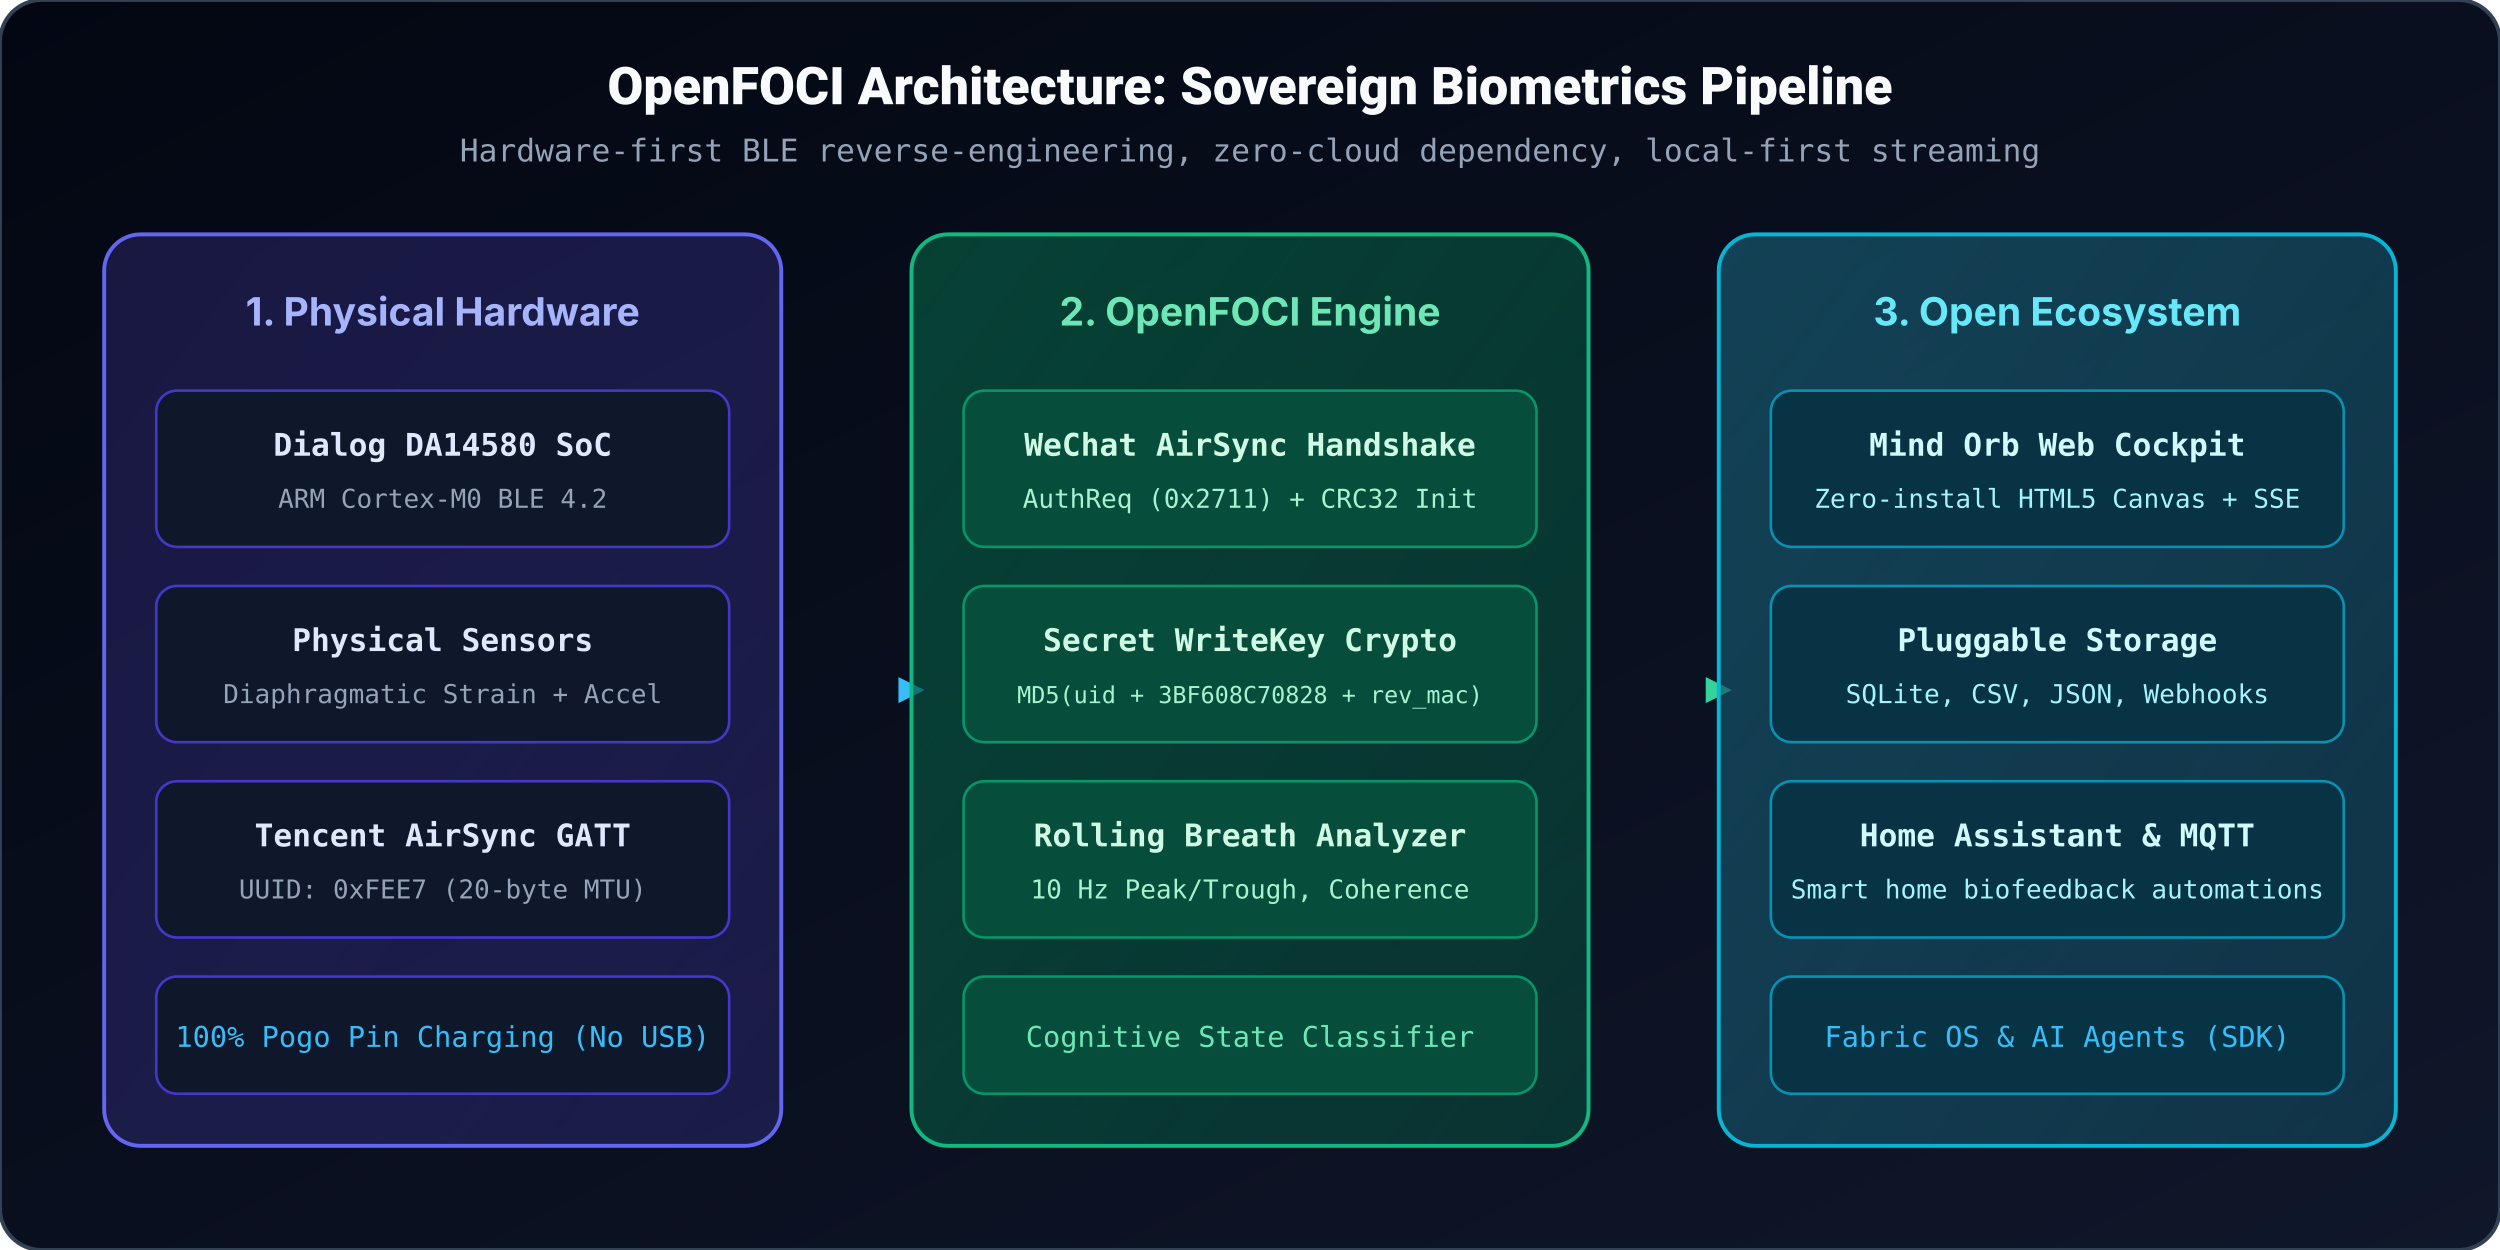
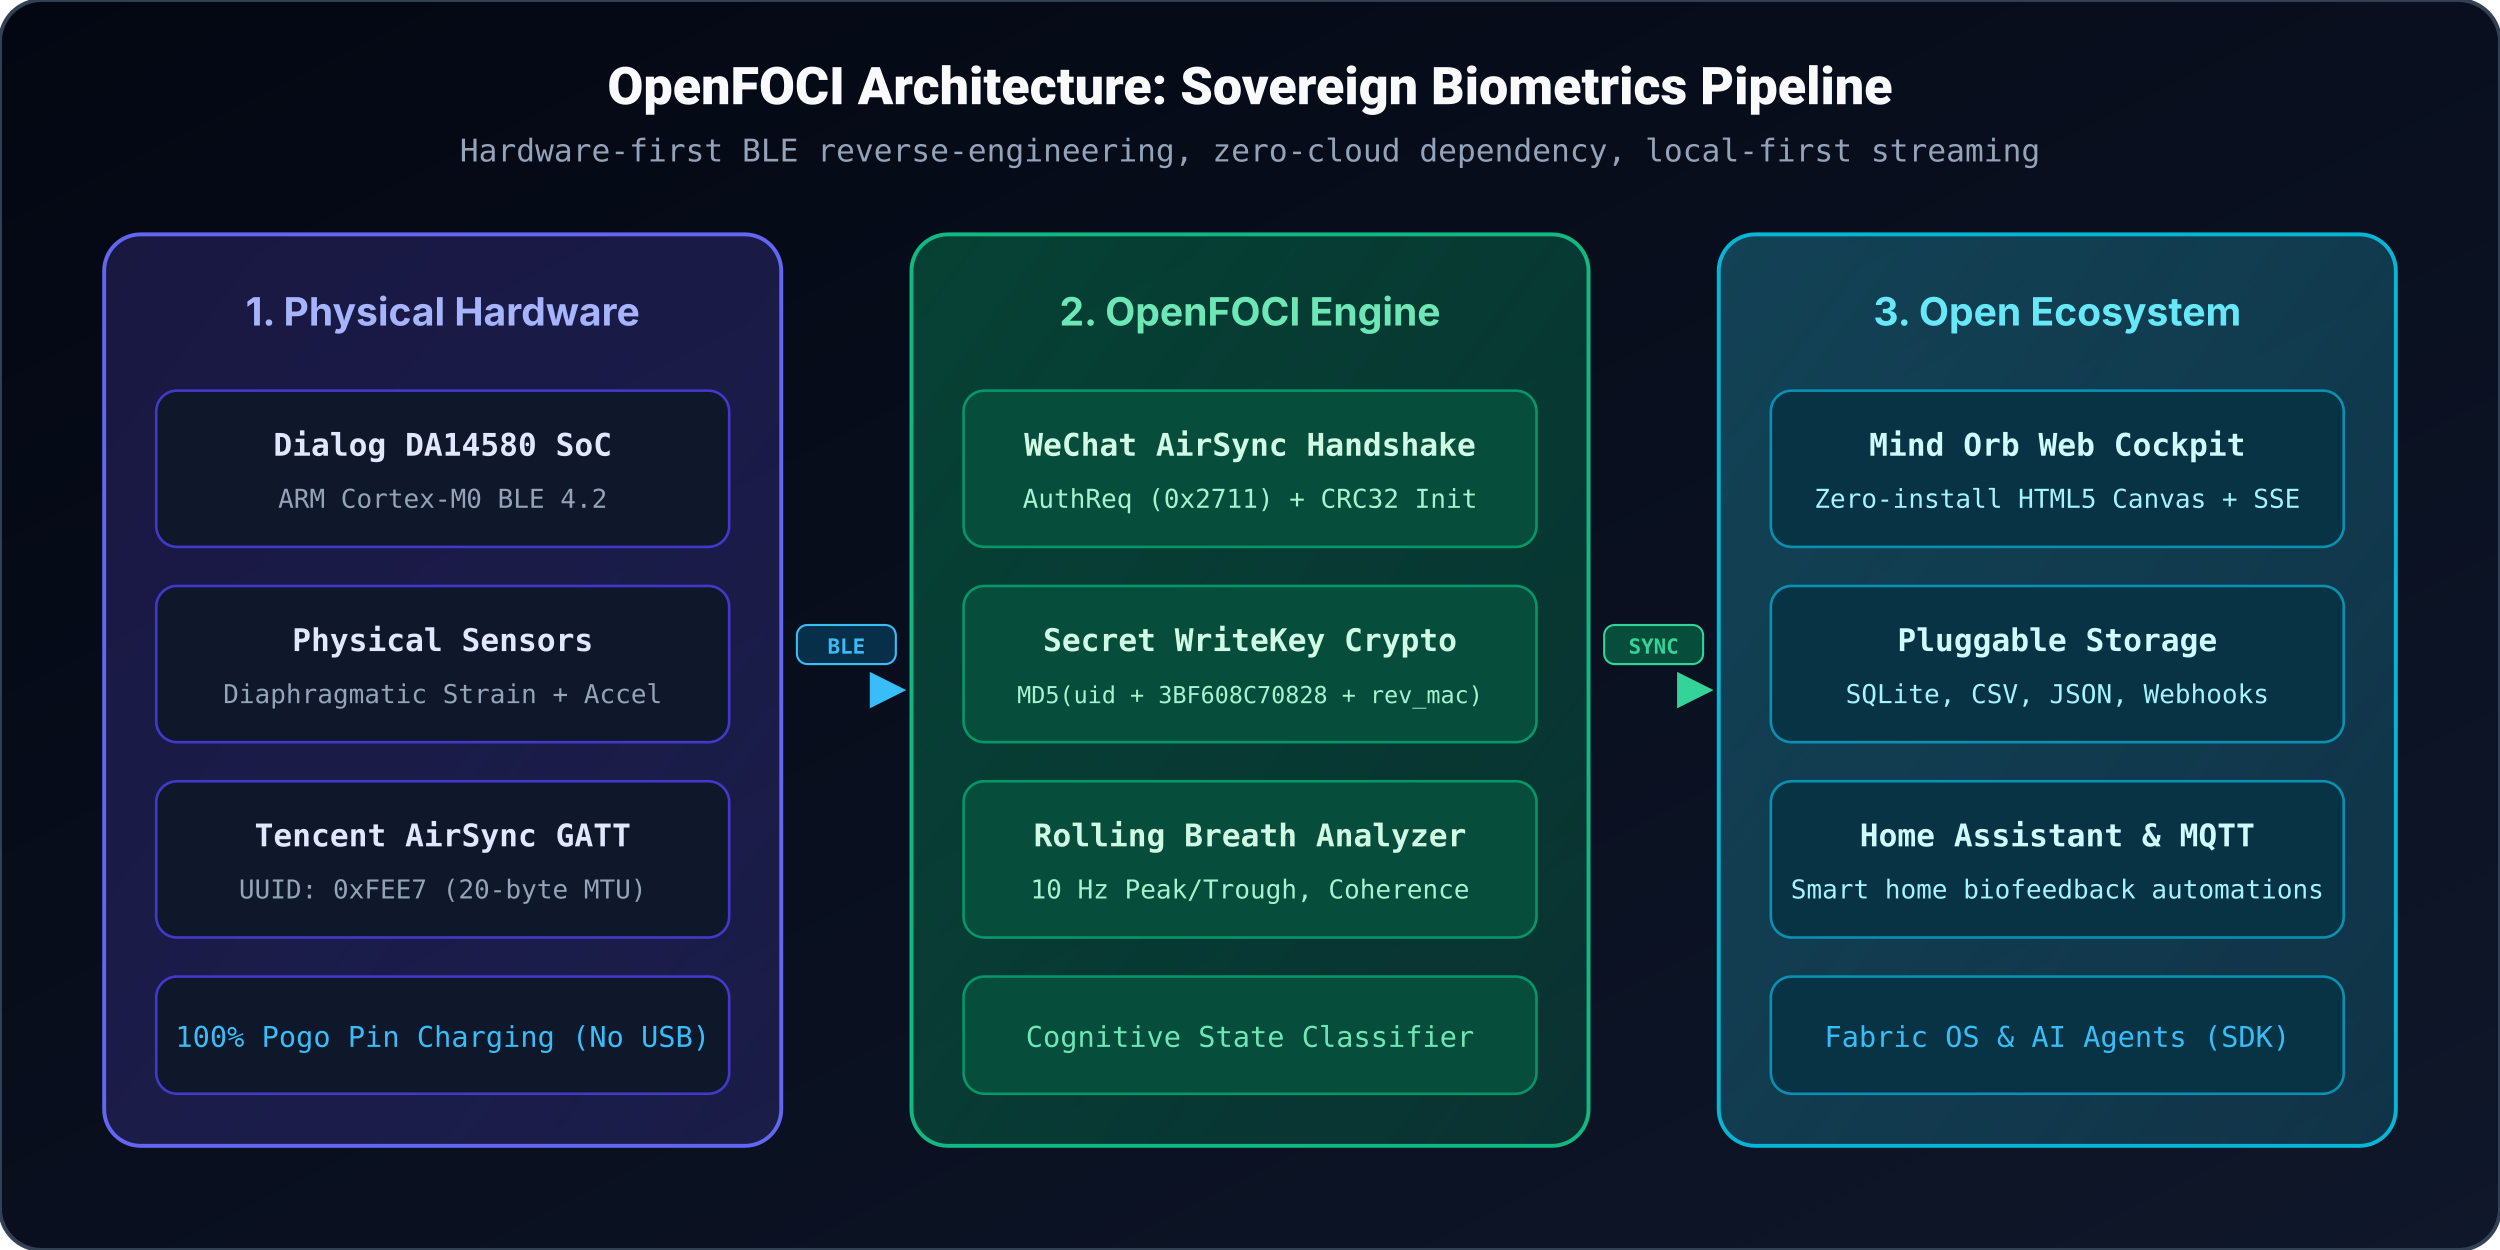
<svg xmlns="http://www.w3.org/2000/svg" viewBox="0 0 960 480" width="100%" height="100%">
  <defs>
    <linearGradient id="bg2" x1="0%" y1="0%" x2="100%" y2="100%">
      <stop offset="0%" stop-color="#030712" />
      <stop offset="100%" stop-color="#0f172a" />
    </linearGradient>
    <linearGradient id="box1" x1="0%" y1="0%" x2="100%" y2="100%">
      <stop offset="0%" stop-color="#1e1b4b" stop-opacity="0.8" />
      <stop offset="100%" stop-color="#312e81" stop-opacity="0.4" />
    </linearGradient>
    <linearGradient id="box2" x1="0%" y1="0%" x2="100%" y2="100%">
      <stop offset="0%" stop-color="#064e3b" stop-opacity="0.8" />
      <stop offset="100%" stop-color="#065f46" stop-opacity="0.4" />
    </linearGradient>
    <linearGradient id="box3" x1="0%" y1="0%" x2="100%" y2="100%">
      <stop offset="0%" stop-color="#164e63" stop-opacity="0.8" />
      <stop offset="100%" stop-color="#155e75" stop-opacity="0.4" />
    </linearGradient>
-     <filter id="glowLine" x="-20%" y="-20%" width="140%" height="140%">
-       <feGaussianBlur stdDeviation="2" result="blur" />
+     <linearGradient id="arrowGrad1" x1="0%" y1="0%" x2="100%" y2="0%">
+       <stop offset="0%" stop-color="#6366f1" />
+       <stop offset="100%" stop-color="#38bdf8" />
+     </linearGradient>
+     <linearGradient id="arrowGrad2" x1="0%" y1="0%" x2="100%" y2="0%">
+       <stop offset="0%" stop-color="#10b981" />
+       <stop offset="100%" stop-color="#06b6d4" />
+     </linearGradient>
+     <filter id="glowLine" x="-30%" y="-30%" width="160%" height="160%">
+       <feGaussianBlur stdDeviation="3" result="blur" />
      <feMerge>
        <feMergeNode in="blur" />
        <feMergeNode in="SourceGraphic" />
      </feMerge>
    </filter>
  </defs>
  <rect width="960" height="480" rx="16" fill="url(#bg2)" stroke="#334155" stroke-width="1.5" />
  <text x="480" y="40" font-family="-apple-system, BlinkMacSystemFont, 'Segoe UI', Roboto, sans-serif" font-weight="800" font-size="20" fill="#f8fafc" text-anchor="middle">OpenFOCI Architecture: Sovereign Biometrics Pipeline</text>
  <text x="480" y="62" font-family="monospace" font-size="12" fill="#94a3b8" text-anchor="middle">Hardware-first BLE reverse-engineering, zero-cloud dependency, local-first streaming</text>
  <rect x="40" y="90" width="260" height="350" rx="14" fill="url(#box1)" stroke="#6366f1" stroke-width="1.5" />
  <text x="170" y="125" font-family="-apple-system, BlinkMacSystemFont, sans-serif" font-weight="700" font-size="15" fill="#a5b4fc" text-anchor="middle">1. Physical Hardware</text>
  <rect x="60" y="150" width="220" height="60" rx="8" fill="#0f172a" stroke="#4338ca" stroke-width="1" />
  <text x="170" y="175" font-family="monospace" font-weight="700" font-size="12" fill="#e0e7ff" text-anchor="middle">Dialog DA14580 SoC</text>
  <text x="170" y="195" font-family="monospace" font-size="10" fill="#94a3b8" text-anchor="middle">ARM Cortex-M0 BLE 4.2</text>
  <rect x="60" y="225" width="220" height="60" rx="8" fill="#0f172a" stroke="#4338ca" stroke-width="1" />
  <text x="170" y="250" font-family="monospace" font-weight="700" font-size="12" fill="#e0e7ff" text-anchor="middle">Physical Sensors</text>
  <text x="170" y="270" font-family="monospace" font-size="10" fill="#94a3b8" text-anchor="middle">Diaphragmatic Strain + Accel</text>
  <rect x="60" y="300" width="220" height="60" rx="8" fill="#0f172a" stroke="#4338ca" stroke-width="1" />
  <text x="170" y="325" font-family="monospace" font-weight="700" font-size="12" fill="#e0e7ff" text-anchor="middle">Tencent AirSync GATT</text>
  <text x="170" y="345" font-family="monospace" font-size="10" fill="#94a3b8" text-anchor="middle">UUID: 0xFEE7 (20-byte MTU)</text>
  <rect x="60" y="375" width="220" height="45" rx="8" fill="#0f172a" stroke="#4338ca" stroke-width="1" />
  <text x="170" y="402" font-family="monospace" font-size="11" fill="#38bdf8" text-anchor="middle">100% Pogo Pin Charging (No USB)</text>
-   <path d="M 305 265 L 345 265" stroke="#38bdf8" stroke-width="3" marker-end="url(#arrow)" filter="url(#glowLine)" />
-   <polygon points="345,260 355,265 345,270" fill="#38bdf8" />
+   <g>
+     <line x1="300" y1="265" x2="336" y2="265" stroke="#38bdf8" stroke-width="8" stroke-opacity="0.3" filter="url(#glowLine)" />
+     <line x1="300" y1="265" x2="336" y2="265" stroke="url(#arrowGrad1)" stroke-width="3.5" stroke-linecap="round" />
+     <polygon points="334,258 348,265 334,272" fill="#38bdf8" />
+     <rect x="306" y="240" width="38" height="15" rx="4" fill="#082f49" stroke="#38bdf8" stroke-width="0.8" />
+     <text x="325" y="251" font-family="monospace" font-size="8" font-weight="700" fill="#38bdf8" text-anchor="middle">BLE</text>
+   </g>
  <rect x="350" y="90" width="260" height="350" rx="14" fill="url(#box2)" stroke="#10b981" stroke-width="1.5" />
  <text x="480" y="125" font-family="-apple-system, BlinkMacSystemFont, sans-serif" font-weight="700" font-size="15" fill="#6ee7b7" text-anchor="middle">2. OpenFOCI Engine</text>
  <rect x="370" y="150" width="220" height="60" rx="8" fill="#064e3b" stroke="#059669" stroke-width="1" />
  <text x="480" y="175" font-family="monospace" font-weight="700" font-size="12" fill="#d1fae5" text-anchor="middle">WeChat AirSync Handshake</text>
  <text x="480" y="195" font-family="monospace" font-size="10" fill="#a7f3d0" text-anchor="middle">AuthReq (0x2711) + CRC32 Init</text>
  <rect x="370" y="225" width="220" height="60" rx="8" fill="#064e3b" stroke="#059669" stroke-width="1" />
  <text x="480" y="250" font-family="monospace" font-weight="700" font-size="12" fill="#d1fae5" text-anchor="middle">Secret WriteKey Crypto</text>
  <text x="480" y="270" font-family="monospace" font-size="9" fill="#a7f3d0" text-anchor="middle">MD5(uid + 3BF608C70828 + rev_mac)</text>
  <rect x="370" y="300" width="220" height="60" rx="8" fill="#064e3b" stroke="#059669" stroke-width="1" />
  <text x="480" y="325" font-family="monospace" font-weight="700" font-size="12" fill="#d1fae5" text-anchor="middle">Rolling Breath Analyzer</text>
  <text x="480" y="345" font-family="monospace" font-size="10" fill="#a7f3d0" text-anchor="middle">10 Hz Peak/Trough, Coherence</text>
  <rect x="370" y="375" width="220" height="45" rx="8" fill="#064e3b" stroke="#059669" stroke-width="1" />
  <text x="480" y="402" font-family="monospace" font-size="11" fill="#6ee7b7" text-anchor="middle">Cognitive State Classifier</text>
-   <path d="M 615 265 L 655 265" stroke="#34d399" stroke-width="3" filter="url(#glowLine)" />
-   <polygon points="655,260 665,265 655,270" fill="#34d399" />
+   <g>
+     <line x1="610" y1="265" x2="646" y2="265" stroke="#34d399" stroke-width="8" stroke-opacity="0.3" filter="url(#glowLine)" />
+     <line x1="610" y1="265" x2="646" y2="265" stroke="url(#arrowGrad2)" stroke-width="3.5" stroke-linecap="round" />
+     <polygon points="644,258 658,265 644,272" fill="#34d399" />
+     <rect x="616" y="240" width="38" height="15" rx="4" fill="#064e3b" stroke="#34d399" stroke-width="0.8" />
+     <text x="635" y="251" font-family="monospace" font-size="8" font-weight="700" fill="#34d399" text-anchor="middle">SYNC</text>
+   </g>
  <rect x="660" y="90" width="260" height="350" rx="14" fill="url(#box3)" stroke="#06b6d4" stroke-width="1.5" />
  <text x="790" y="125" font-family="-apple-system, BlinkMacSystemFont, sans-serif" font-weight="700" font-size="15" fill="#67e8f9" text-anchor="middle">3. Open Ecosystem</text>
  <rect x="680" y="150" width="220" height="60" rx="8" fill="#083344" stroke="#0891b2" stroke-width="1" />
  <text x="790" y="175" font-family="monospace" font-weight="700" font-size="12" fill="#cffafe" text-anchor="middle">Mind Orb Web Cockpit</text>
  <text x="790" y="195" font-family="monospace" font-size="10" fill="#a5f3fc" text-anchor="middle">Zero-install HTML5 Canvas + SSE</text>
  <rect x="680" y="225" width="220" height="60" rx="8" fill="#083344" stroke="#0891b2" stroke-width="1" />
  <text x="790" y="250" font-family="monospace" font-weight="700" font-size="12" fill="#cffafe" text-anchor="middle">Pluggable Storage</text>
  <text x="790" y="270" font-family="monospace" font-size="10" fill="#a5f3fc" text-anchor="middle">SQLite, CSV, JSON, Webhooks</text>
  <rect x="680" y="300" width="220" height="60" rx="8" fill="#083344" stroke="#0891b2" stroke-width="1" />
  <text x="790" y="325" font-family="monospace" font-weight="700" font-size="12" fill="#cffafe" text-anchor="middle">Home Assistant &amp; MQTT</text>
  <text x="790" y="345" font-family="monospace" font-size="10" fill="#a5f3fc" text-anchor="middle">Smart home biofeedback automations</text>
  <rect x="680" y="375" width="220" height="45" rx="8" fill="#083344" stroke="#0891b2" stroke-width="1" />
  <text x="790" y="402" font-family="monospace" font-size="11" fill="#38bdf8" text-anchor="middle">Fabric OS &amp; AI Agents (SDK)</text>
</svg>
